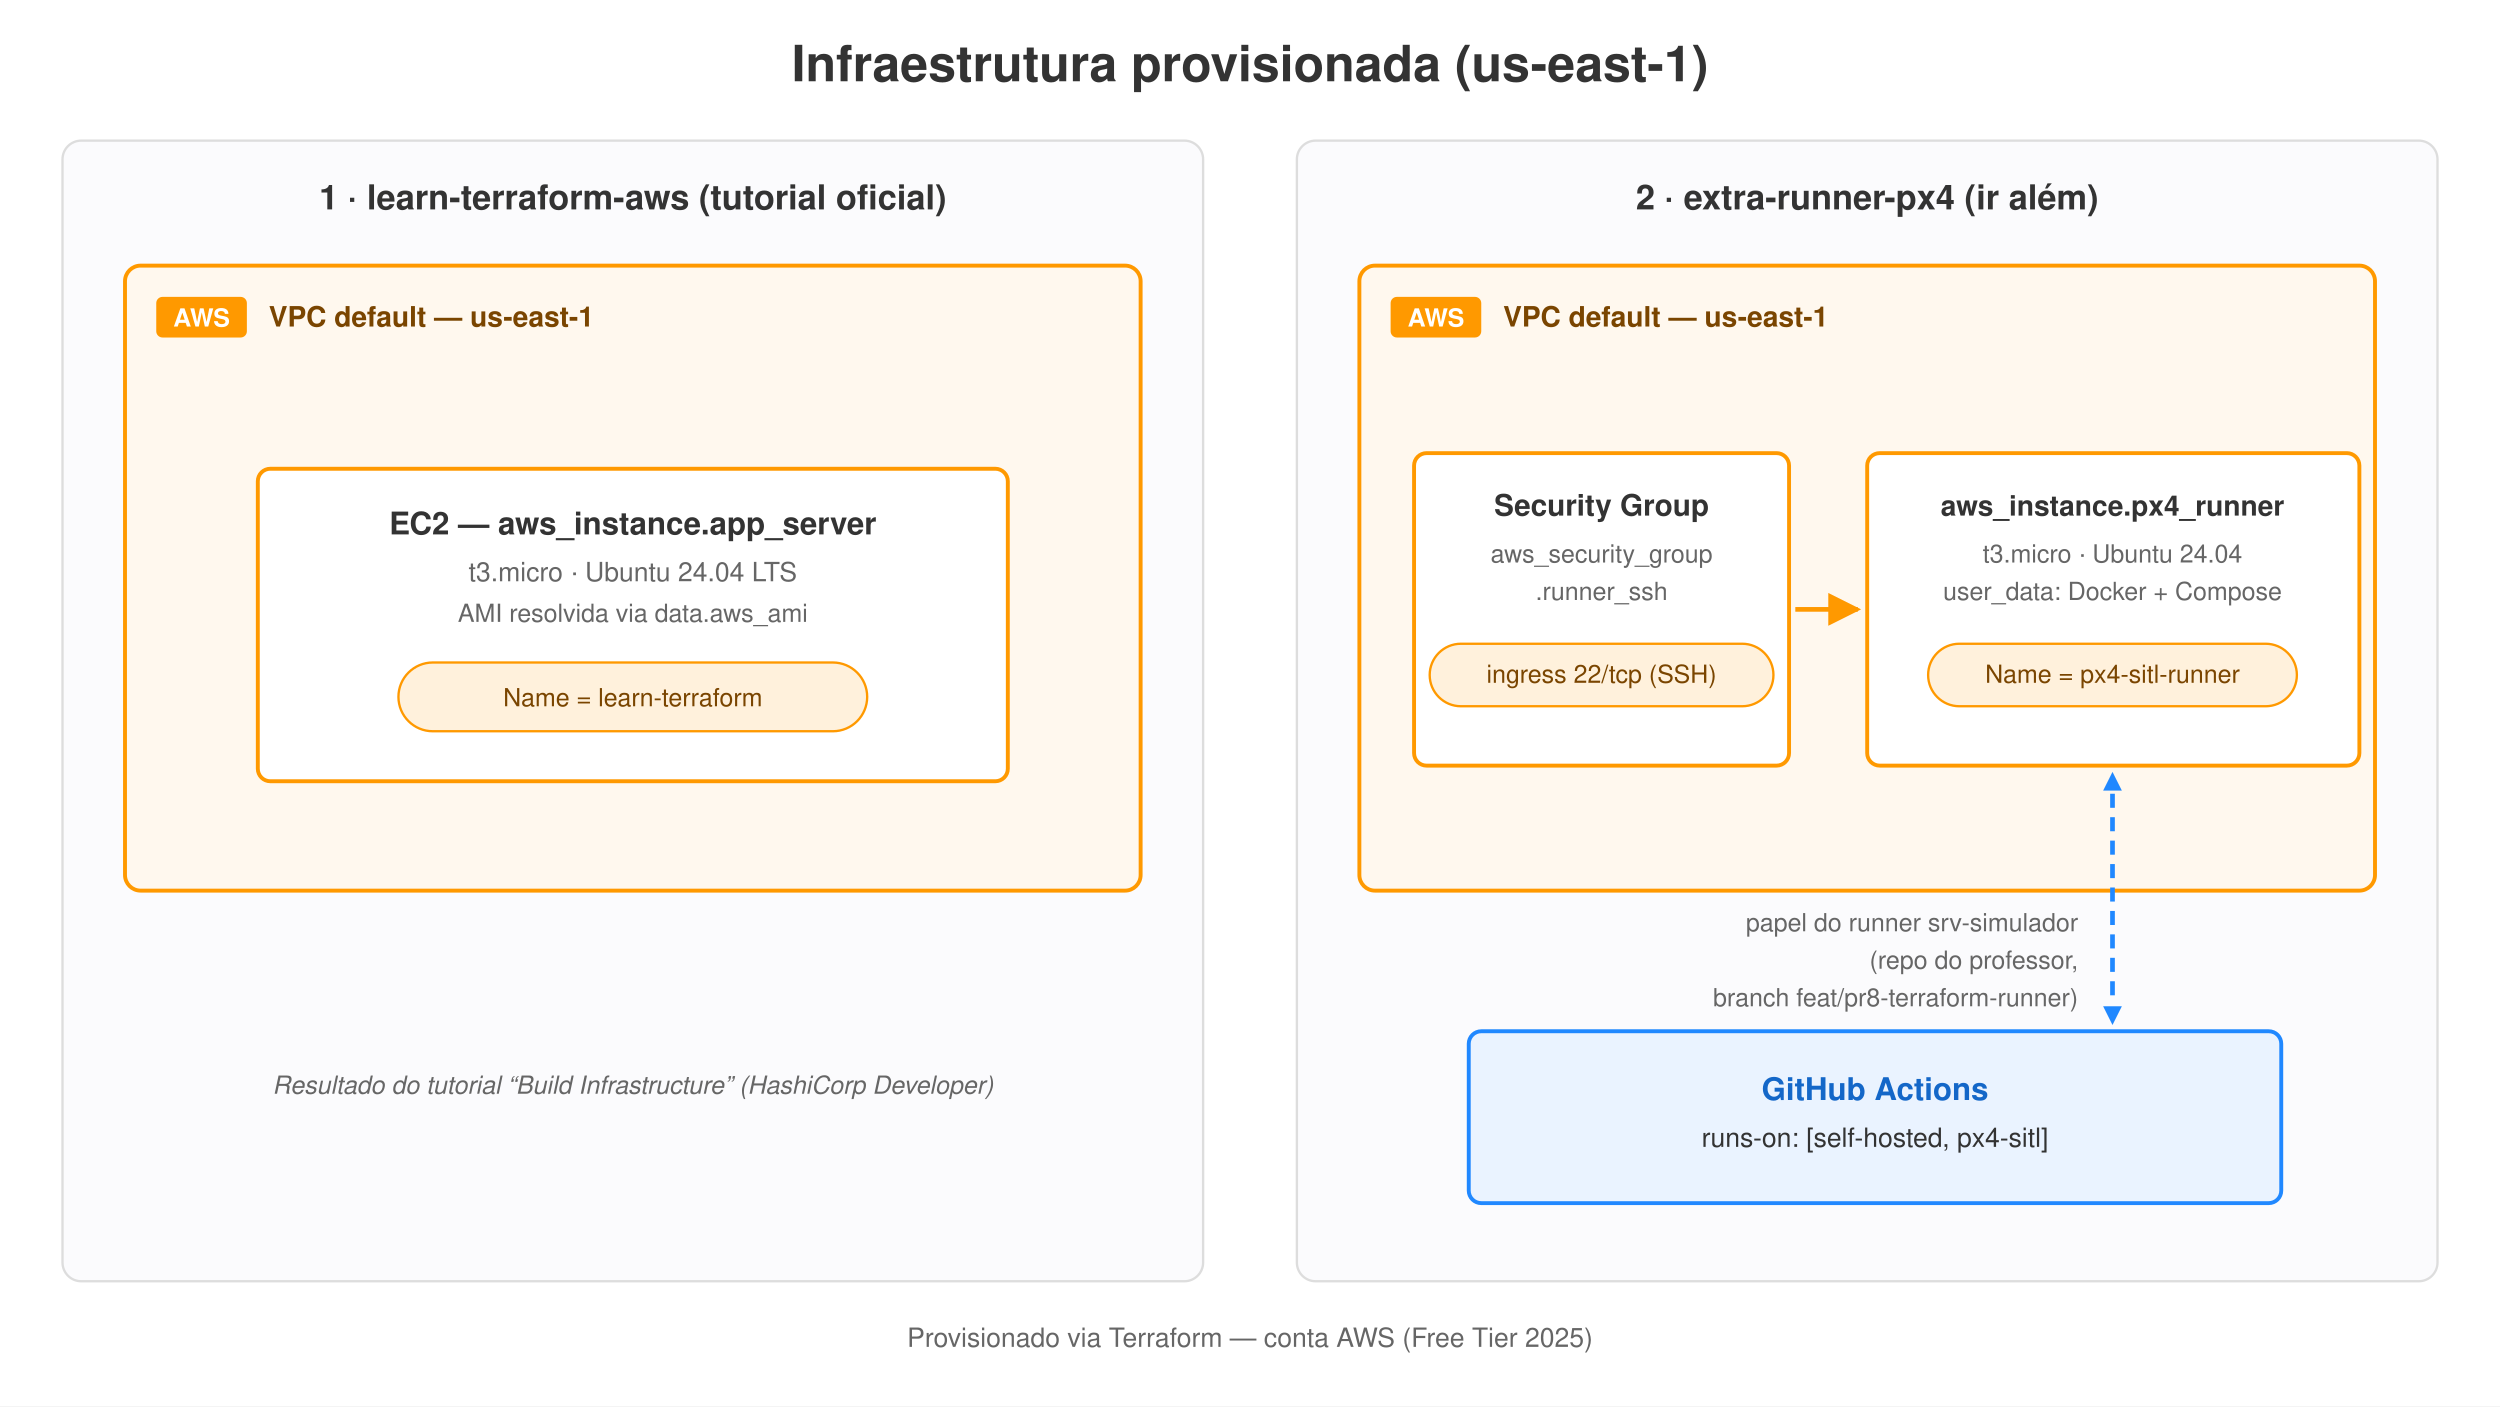
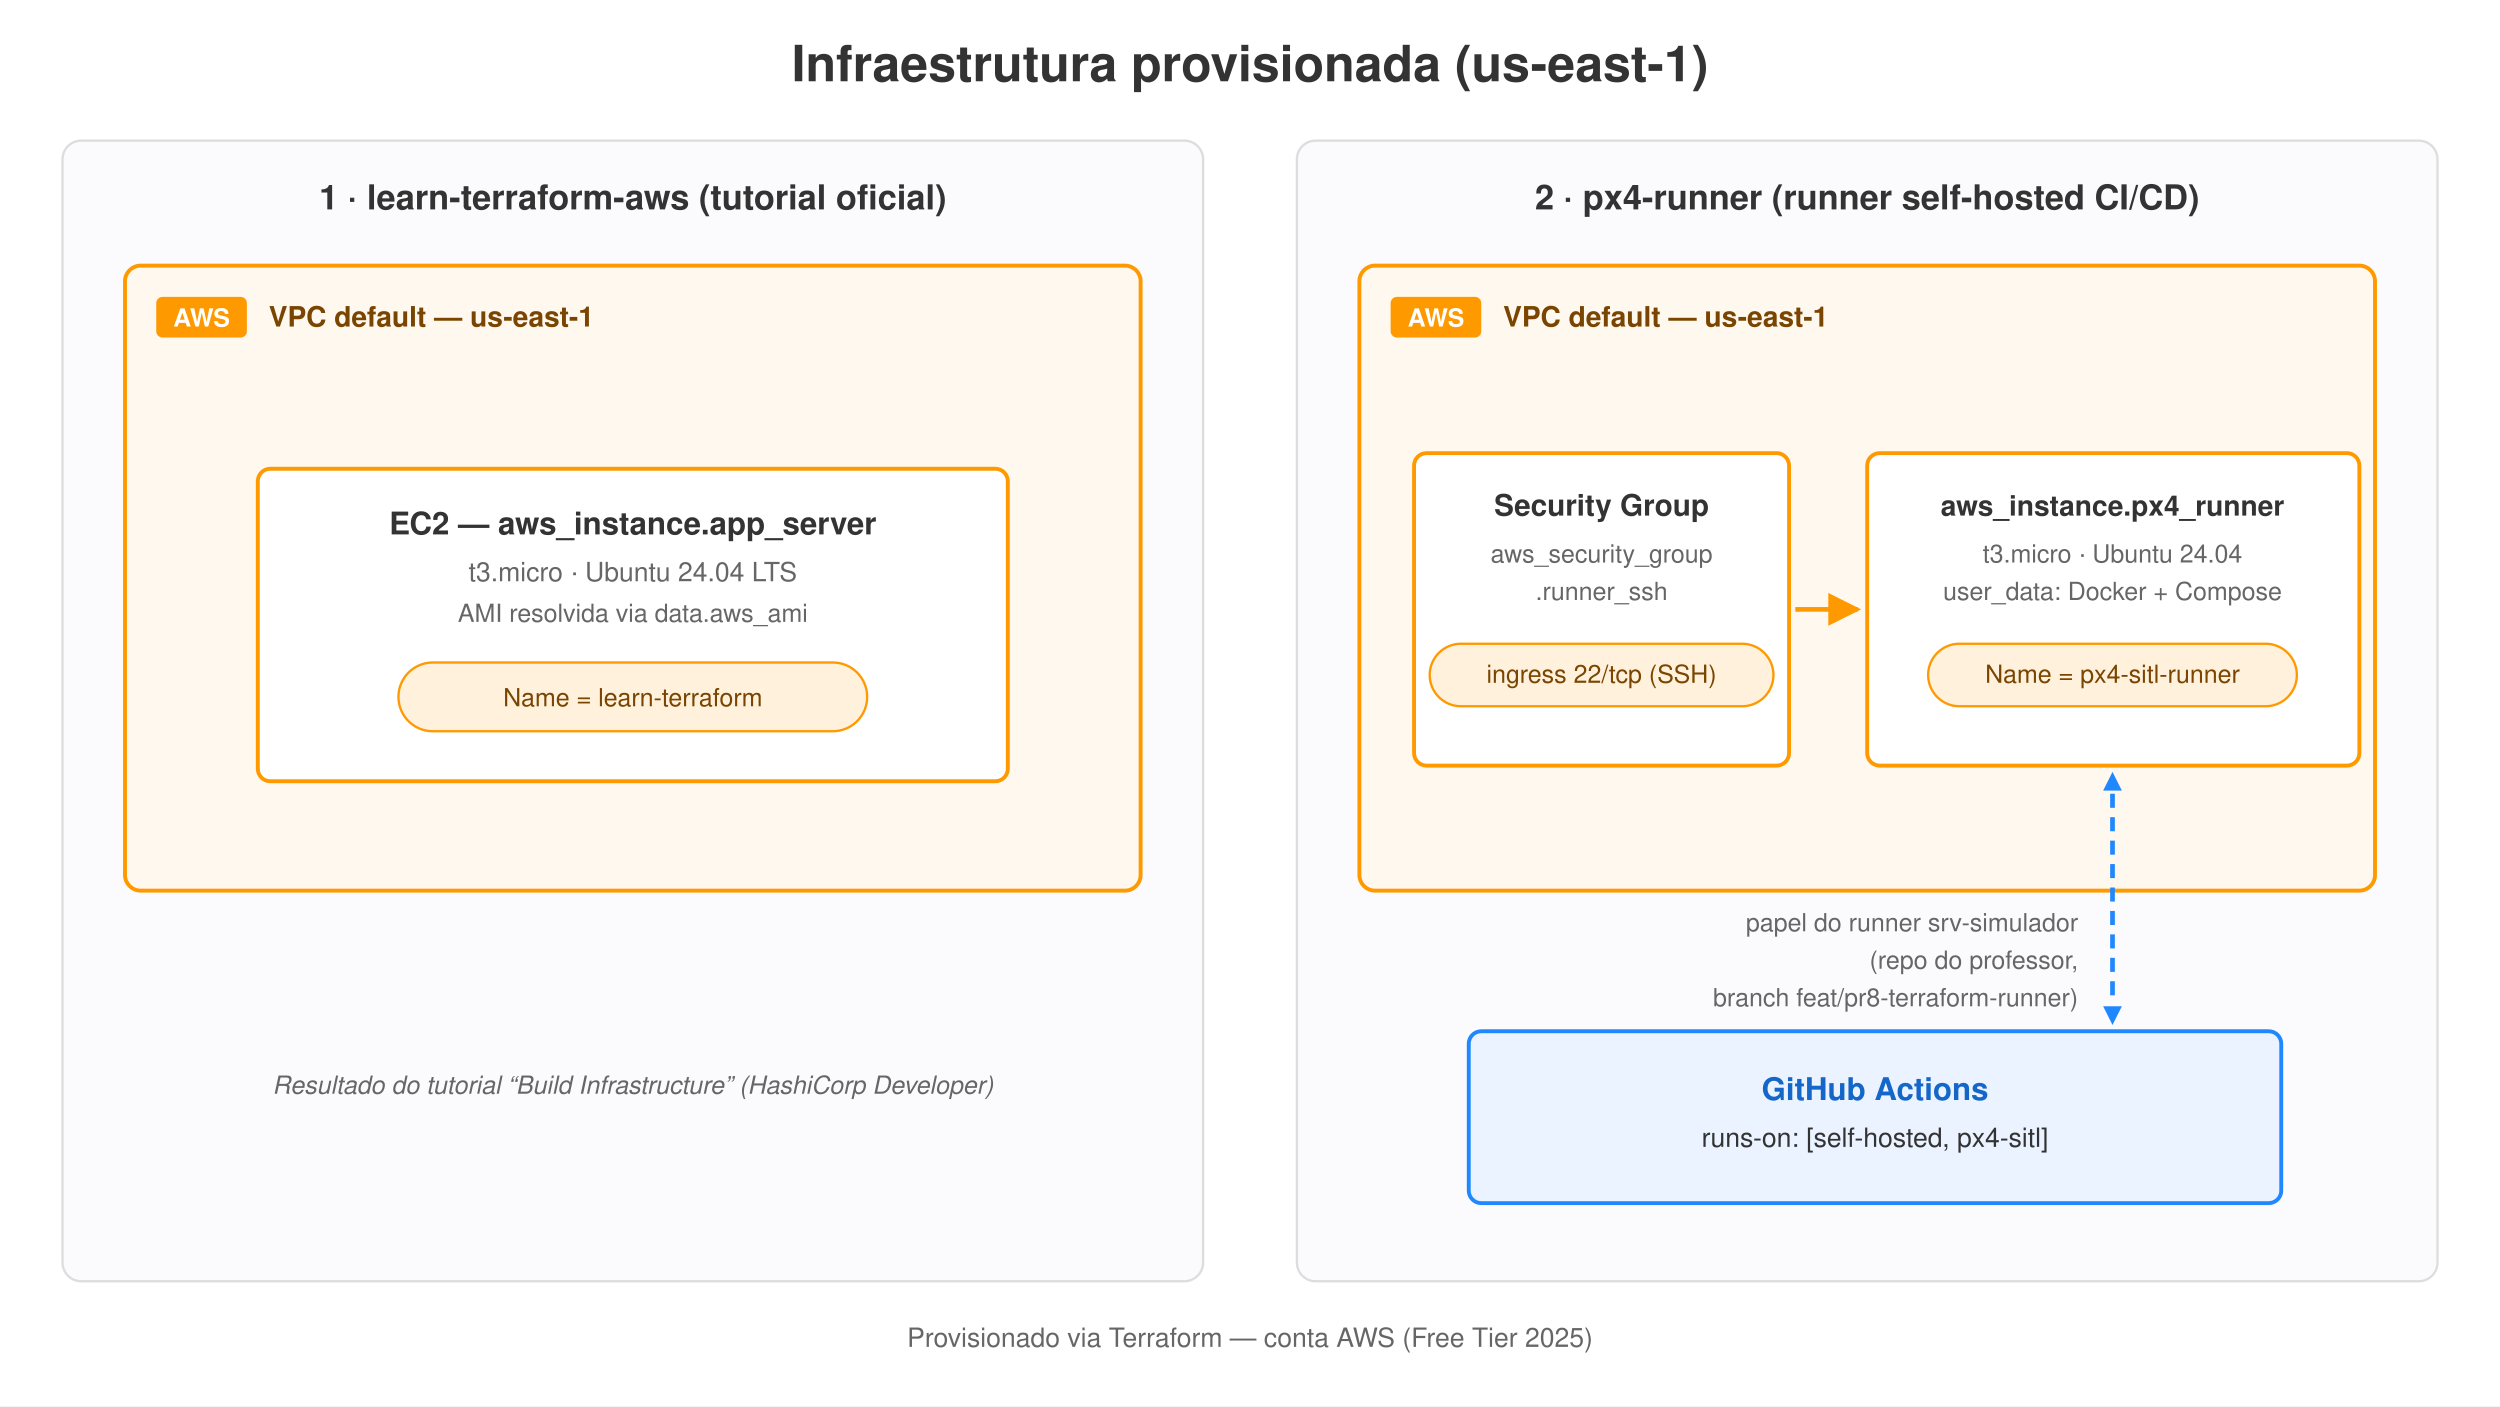
<svg xmlns="http://www.w3.org/2000/svg" viewBox="0 0 1600 900" width="1600" height="900" font-family="Helvetica, Arial, sans-serif">
  <defs>
    <marker id="aO" viewBox="0 0 10 10" refX="9" refY="5" markerWidth="7" markerHeight="7" orient="auto">
      <path d="M0,0 L10,5 L0,10 z" fill="#FF9900" />
    </marker>
  </defs>
  <rect x="0" y="0" width="1600" height="900" fill="#FFFFFF" />
  <text x="800" y="52" text-anchor="middle" font-size="32" font-weight="bold" fill="#333333">Infraestrutura provisionada (us-east-1)</text>
  <rect x="40" y="90" width="730" height="730" rx="12" fill="#FBFBFD" stroke="#DDDDDD" stroke-width="1.5" />
  <text x="405" y="134" text-anchor="middle" font-size="22" font-weight="bold" fill="#333333">1 · learn-terraform-aws (tutorial oficial)</text>
  <rect x="80" y="170" width="650" height="400" rx="10" fill="#FFF8EE" stroke="#FF9900" stroke-width="2.5" />
  <rect x="100" y="190" width="58" height="26" rx="4" fill="#FF9900" />
  <text x="129" y="209" text-anchor="middle" font-size="16" font-weight="bold" fill="#FFFFFF">AWS</text>
  <text x="172" y="209" font-size="18" font-weight="bold" fill="#7A4500">VPC default — us-east-1</text>
  <rect x="165" y="300" width="480" height="200" rx="8" fill="#FFFFFF" stroke="#FF9900" stroke-width="2.5" />
  <text x="405" y="342" text-anchor="middle" font-size="20" font-weight="bold" fill="#333333">EC2 — aws_instance.app_server</text>
  <text x="405" y="372" text-anchor="middle" font-size="17" fill="#666666">t3.micro · Ubuntu 24.04 LTS</text>
  <text x="405" y="398" text-anchor="middle" font-size="16" fill="#666666">AMI resolvida via data.aws_ami</text>
  <rect x="255" y="424" width="300" height="44" rx="22" fill="#FFF1DC" stroke="#FF9900" stroke-width="1.5" />
  <text x="405" y="452" text-anchor="middle" font-size="16" fill="#7A4500">Name = learn-terraform</text>
  <text x="405" y="700" text-anchor="middle" font-size="16" font-style="italic" fill="#666666">Resultado do tutorial “Build Infrastructure” (HashiCorp Developer)</text>
  <rect x="830" y="90" width="730" height="730" rx="12" fill="#FBFBFD" stroke="#DDDDDD" stroke-width="1.5" />
-   <text x="1195" y="134" text-anchor="middle" font-size="22" font-weight="bold" fill="#333333">2 · extra-runner-px4 (ir além)</text>
+   <text x="1195" y="134" text-anchor="middle" font-size="22" font-weight="bold" fill="#333333">2 · px4-runner (runner self-hosted CI/CD)</text>
  <rect x="870" y="170" width="650" height="400" rx="10" fill="#FFF8EE" stroke="#FF9900" stroke-width="2.5" />
  <rect x="890" y="190" width="58" height="26" rx="4" fill="#FF9900" />
  <text x="919" y="209" text-anchor="middle" font-size="16" font-weight="bold" fill="#FFFFFF">AWS</text>
  <text x="962" y="209" font-size="18" font-weight="bold" fill="#7A4500">VPC default — us-east-1</text>
  <rect x="905" y="290" width="240" height="200" rx="8" fill="#FFFFFF" stroke="#FF9900" stroke-width="2.5" />
  <text x="1025" y="330" text-anchor="middle" font-size="19" font-weight="bold" fill="#333333">Security Group</text>
  <text x="1025" y="360" text-anchor="middle" font-size="16" fill="#666666">aws_security_group</text>
  <text x="1025" y="384" text-anchor="middle" font-size="16" fill="#666666">.runner_ssh</text>
  <rect x="915" y="412" width="220" height="40" rx="20" fill="#FFF1DC" stroke="#FF9900" stroke-width="1.5" />
  <text x="1025" y="437" text-anchor="middle" font-size="16" fill="#7A4500">ingress 22/tcp (SSH)</text>
  <line x1="1149" y1="390" x2="1189" y2="390" stroke="#FF9900" stroke-width="3" marker-end="url(#aO)" />
  <rect x="1195" y="290" width="315" height="200" rx="8" fill="#FFFFFF" stroke="#FF9900" stroke-width="2.5" />
  <text x="1352" y="330" text-anchor="middle" font-size="18" font-weight="bold" fill="#333333">aws_instance.px4_runner</text>
  <text x="1352" y="360" text-anchor="middle" font-size="16" fill="#666666">t3.micro · Ubuntu 24.04</text>
  <text x="1352" y="384" text-anchor="middle" font-size="16" fill="#666666">user_data: Docker + Compose</text>
  <rect x="1234" y="412" width="236" height="40" rx="20" fill="#FFF1DC" stroke="#FF9900" stroke-width="1.5" />
  <text x="1352" y="437" text-anchor="middle" font-size="16" fill="#7A4500">Name = px4-sitl-runner</text>
  <line x1="1352" y1="508" x2="1352" y2="642" stroke="#2088FF" stroke-width="3" stroke-dasharray="9 6" />
  <polygon points="1346,506 1358,506 1352,494" fill="#2088FF" />
  <polygon points="1346,644 1358,644 1352,656" fill="#2088FF" />
  <text x="1330" y="596" text-anchor="end" font-size="16" fill="#666666">papel do runner srv-simulador</text>
  <text x="1330" y="620" text-anchor="end" font-size="16" fill="#666666">(repo do professor,</text>
  <text x="1330" y="644" text-anchor="end" font-size="16" fill="#666666">branch feat/pr8-terraform-runner)</text>
  <rect x="940" y="660" width="520" height="110" rx="8" fill="#EAF3FF" stroke="#2088FF" stroke-width="2.5" />
  <text x="1200" y="704" text-anchor="middle" font-size="20" font-weight="bold" fill="#1467C8">GitHub Actions</text>
  <text x="1200" y="734" text-anchor="middle" font-size="17" fill="#333333">runs-on: [self-hosted, px4-sitl]</text>
  <text x="800" y="862" text-anchor="middle" font-size="17" fill="#666666">Provisionado via Terraform — conta AWS (Free Tier 2025)</text>
</svg>
